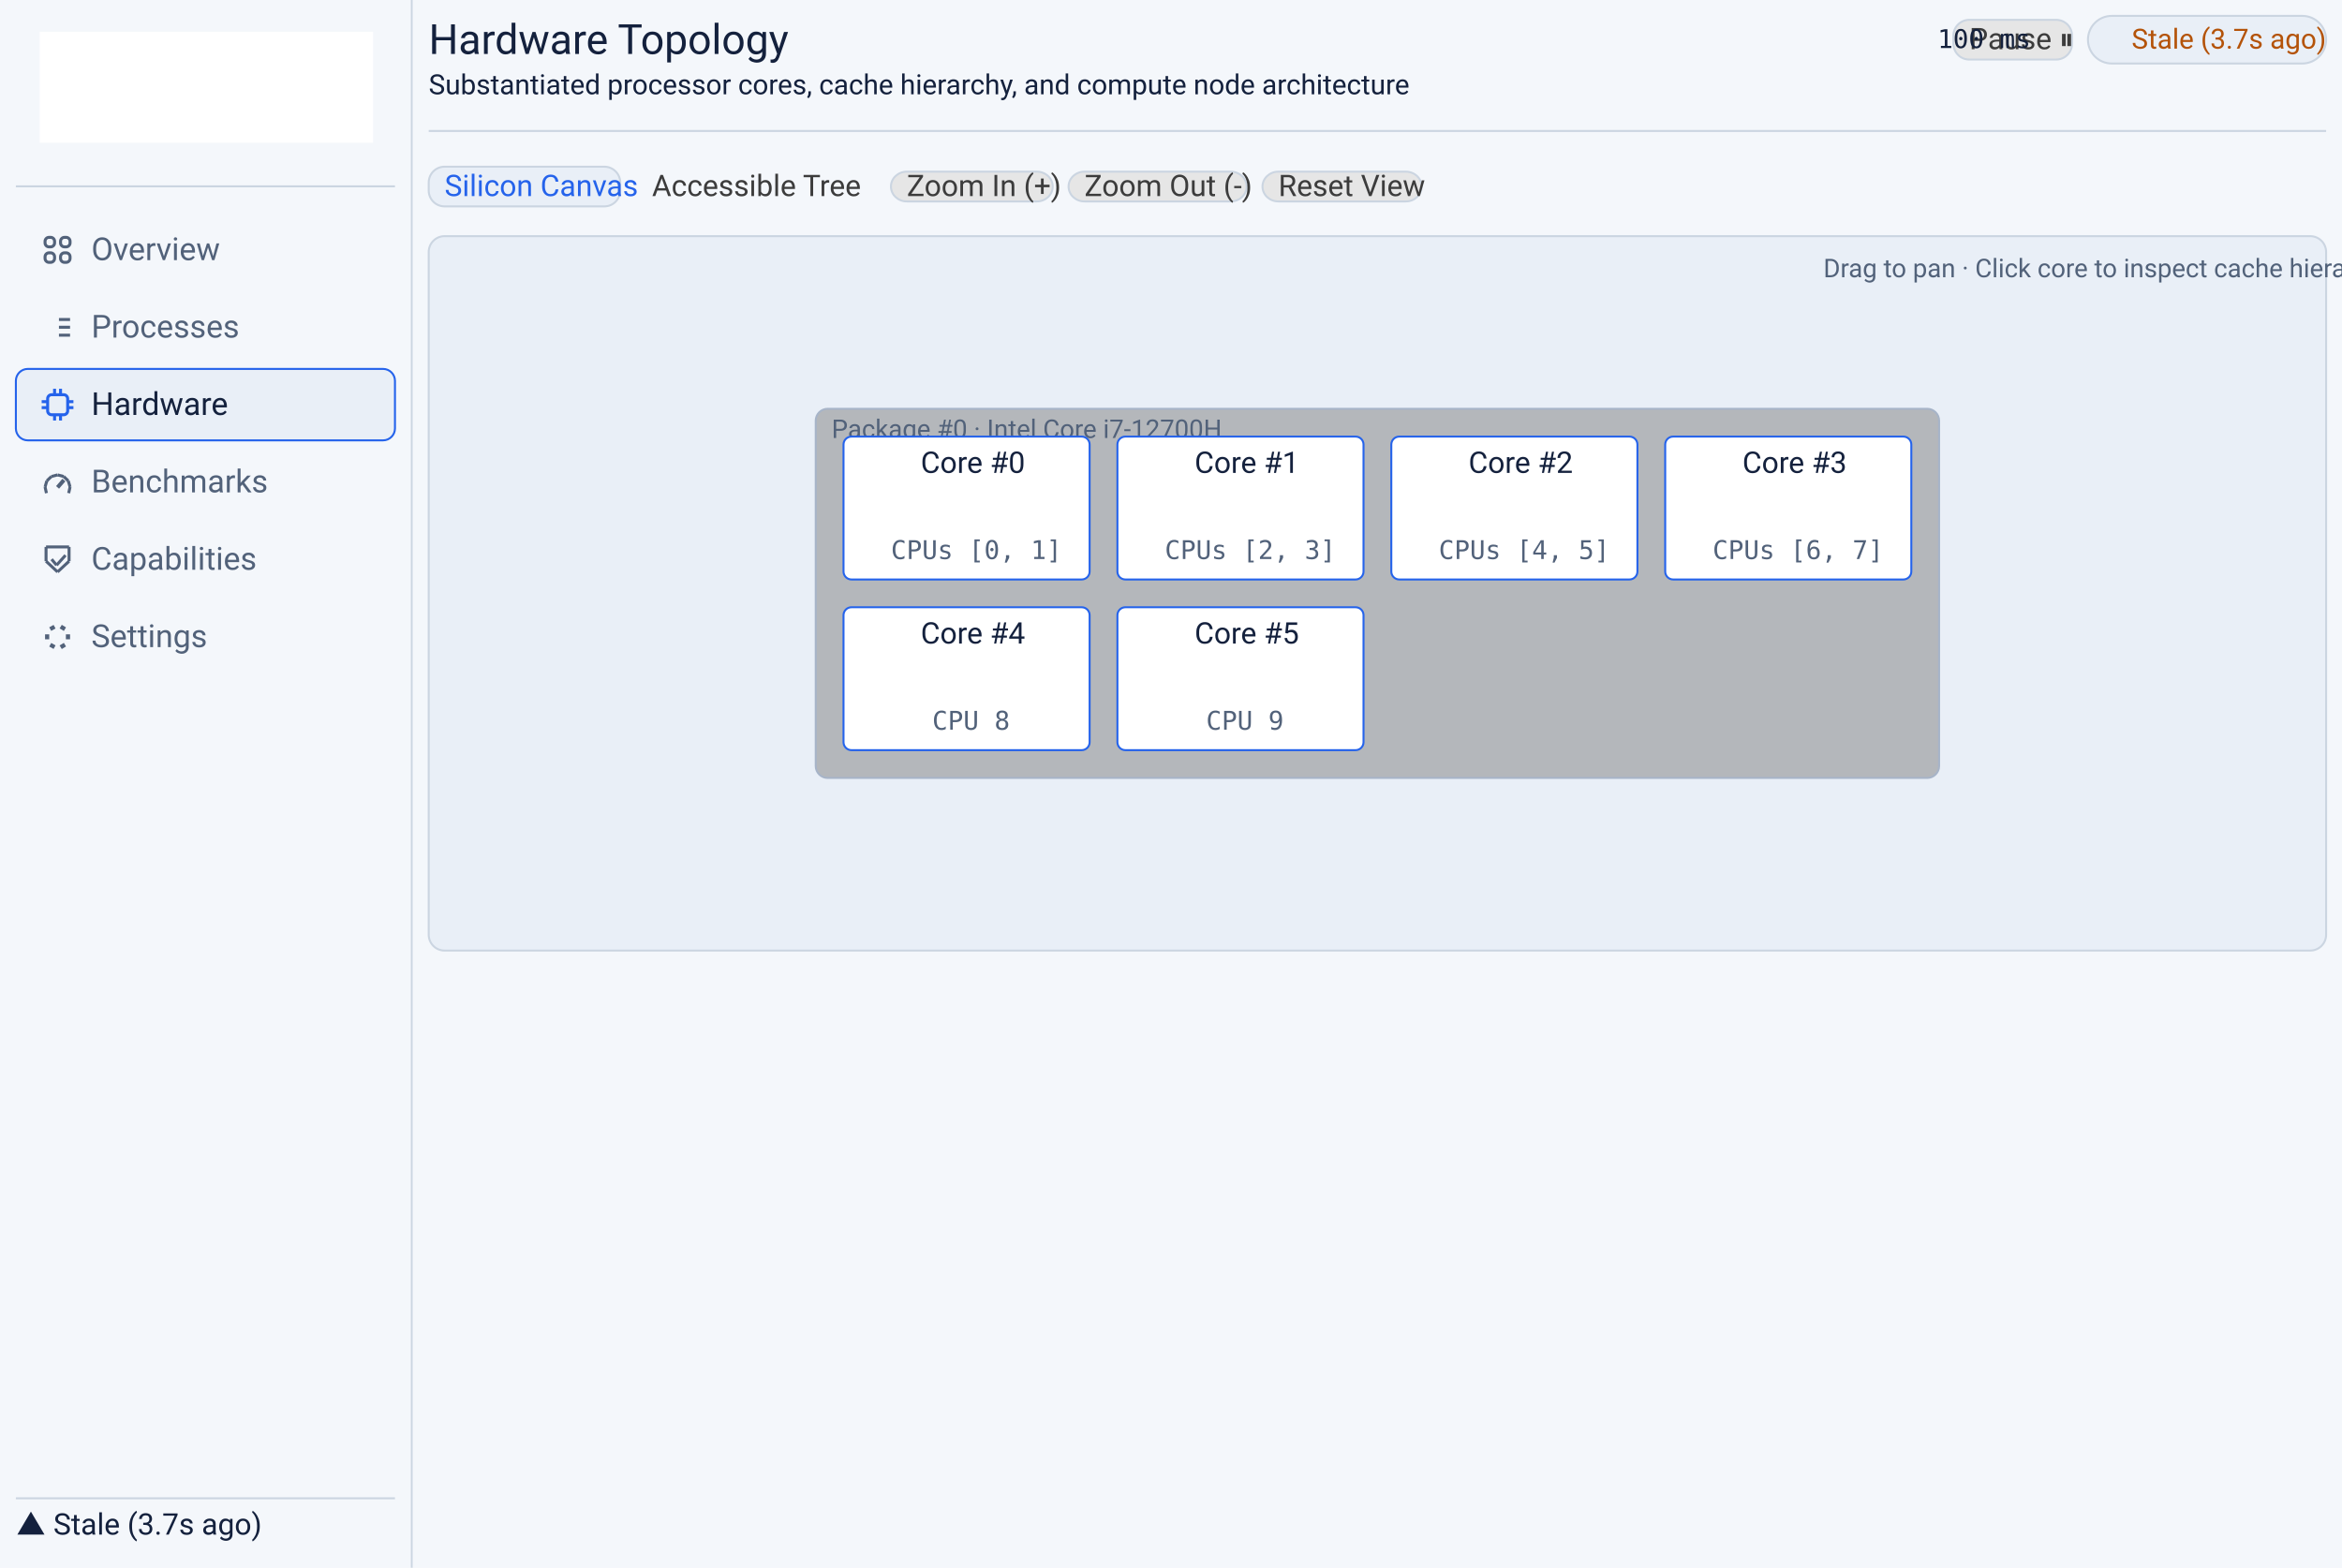
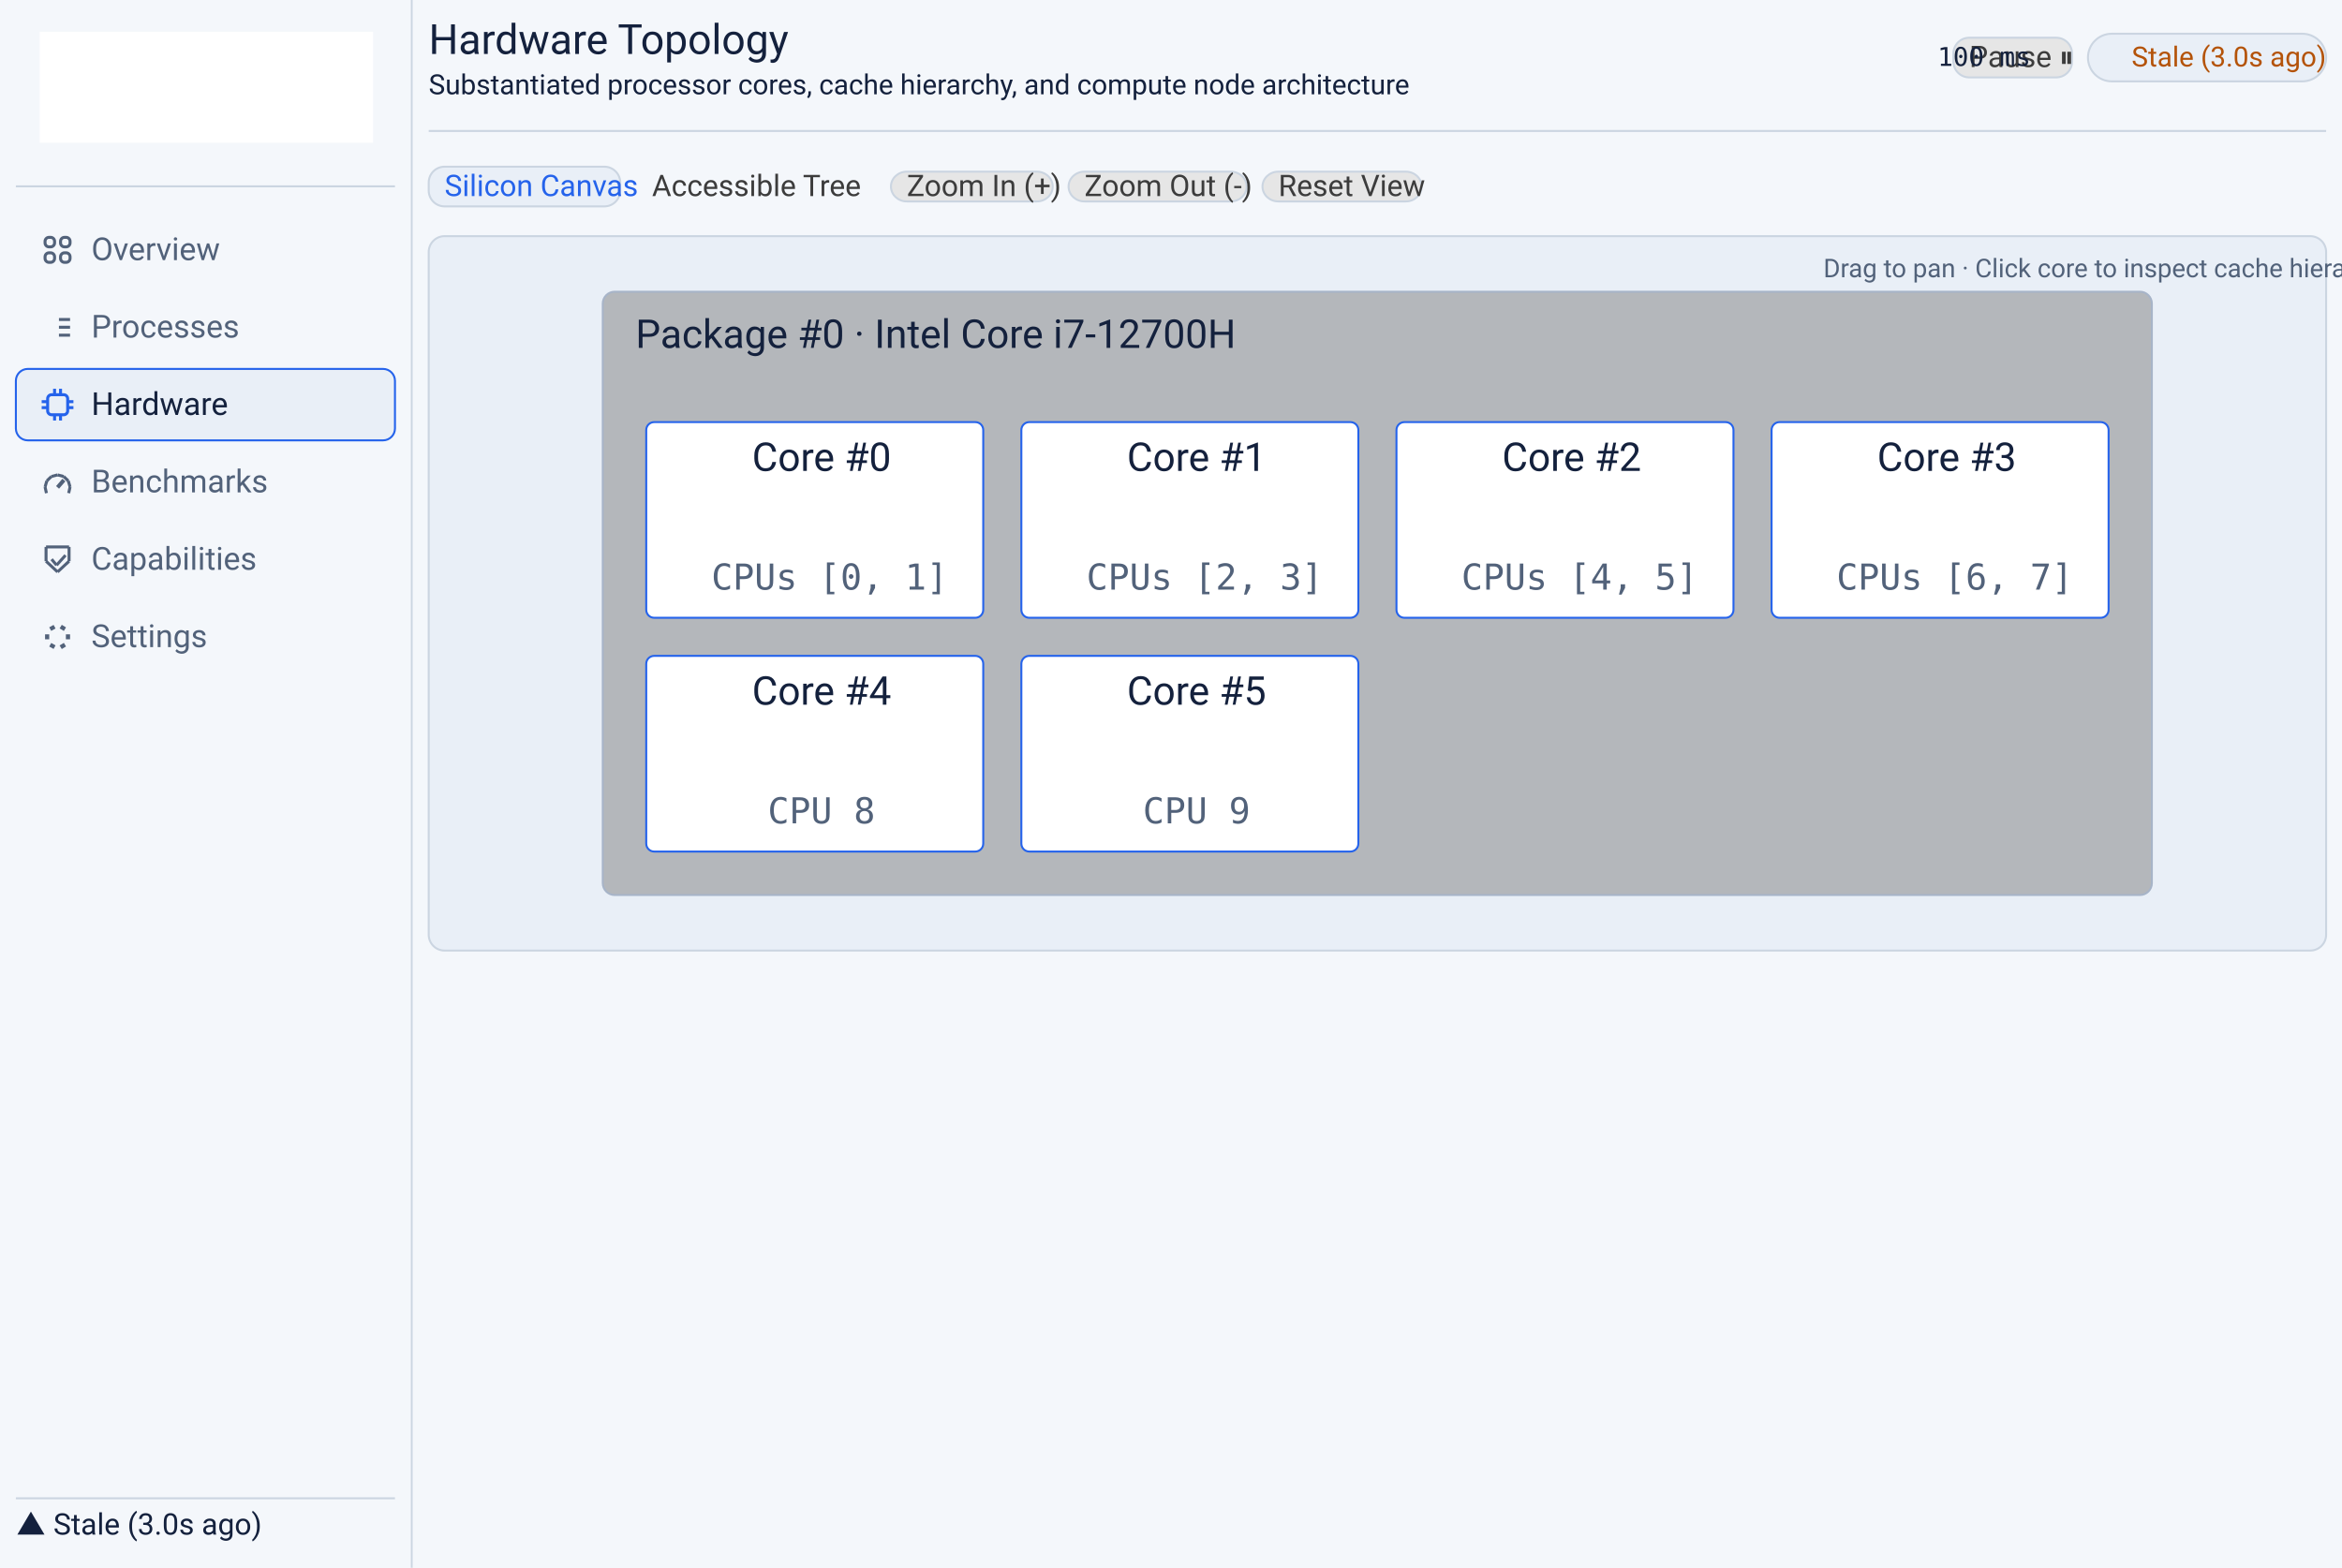
<svg xmlns="http://www.w3.org/2000/svg" width="1180" height="790" viewBox="0 0 1180 790">
  <style>
    text { font-family: -apple-system, BlinkMacSystemFont, "Segoe UI", Roboto, sans-serif; }
    .mono { font-family: "JetBrains Mono", Consolas, monospace; }
  </style>
  <rect width="100%" height="100%" fill="rgb(244, 247, 251)" />
+   <text x="1164.0" y="18.0" fill="rgba(15, 23, 42, 0.45)" font-size="10.0" font-weight="600" text-anchor="end">SIMULATED SAMPLE DATA - FIXTURE PREVIEW</text>
  <rect x="0.0" y="0.0" width="207.0" height="790.0" rx="0" fill="rgb(244, 247, 251)" stroke="rgba(0, 0, 0, 0.000)" stroke-width="0" />
  <rect x="20.0" y="16.0" width="168.0" height="55.9" rx="0" fill="rgb(255, 255, 255)" stroke="rgba(0, 0, 0, 0.000)" stroke-width="0" />
  <line x1="8.0" y1="93.9" x2="199.0" y2="93.9" stroke="rgb(203, 213, 225)" stroke-width="1.0" />
  <rect x="22.7" y="119.6" width="4.8" height="4.8" rx="2" fill="rgba(0, 0, 0, 0.000)" stroke="rgb(82, 98, 122)" stroke-width="1.5" />
  <rect x="30.5" y="119.6" width="4.8" height="4.8" rx="2" fill="rgba(0, 0, 0, 0.000)" stroke="rgb(82, 98, 122)" stroke-width="1.5" />
  <rect x="22.7" y="127.4" width="4.8" height="4.8" rx="2" fill="rgba(0, 0, 0, 0.000)" stroke="rgb(82, 98, 122)" stroke-width="1.5" />
  <rect x="30.5" y="127.4" width="4.8" height="4.8" rx="2" fill="rgba(0, 0, 0, 0.000)" stroke="rgb(82, 98, 122)" stroke-width="1.5" />
  <text x="46.0" y="131.1" fill="rgb(82, 98, 122)" font-size="16.0">Overview</text>
  <line x1="29.7" y1="161.0" x2="35.3" y2="161.0" stroke="rgb(82, 98, 122)" stroke-width="1.5" />
  <line x1="29.7" y1="164.9" x2="35.3" y2="164.9" stroke="rgb(82, 98, 122)" stroke-width="1.5" />
  <line x1="29.7" y1="168.9" x2="35.3" y2="168.9" stroke="rgb(82, 98, 122)" stroke-width="1.5" />
  <text x="46.0" y="170.1" fill="rgb(82, 98, 122)" font-size="16.0">Processes</text>
  <rect x="8.0" y="185.9" width="191.0" height="36.0" rx="6" fill="rgb(233, 239, 247)" stroke="rgba(0, 0, 0, 0.000)" stroke-width="0" />
  <rect x="8.0" y="185.9" width="191.0" height="36.0" rx="6" fill="rgba(0, 0, 0, 0.000)" stroke="rgb(37, 99, 235)" stroke-width="1" />
  <rect x="24.0" y="198.9" width="10.1" height="10.1" rx="2" fill="rgba(0, 0, 0, 0.000)" stroke="rgb(37, 99, 235)" stroke-width="1.5" />
  <line x1="27.5" y1="195.9" x2="27.5" y2="198.9" stroke="rgb(37, 99, 235)" stroke-width="1.5" />
  <line x1="27.5" y1="209.0" x2="27.5" y2="211.9" stroke="rgb(37, 99, 235)" stroke-width="1.5" />
  <line x1="21.0" y1="202.4" x2="24.0" y2="202.4" stroke="rgb(37, 99, 235)" stroke-width="1.5" />
  <line x1="34.0" y1="202.4" x2="37.0" y2="202.4" stroke="rgb(37, 99, 235)" stroke-width="1.5" />
  <line x1="30.5" y1="195.9" x2="30.5" y2="198.9" stroke="rgb(37, 99, 235)" stroke-width="1.5" />
  <line x1="30.5" y1="209.0" x2="30.5" y2="211.9" stroke="rgb(37, 99, 235)" stroke-width="1.5" />
  <line x1="21.0" y1="205.4" x2="24.0" y2="205.4" stroke="rgb(37, 99, 235)" stroke-width="1.5" />
  <line x1="34.0" y1="205.4" x2="37.0" y2="205.4" stroke="rgb(37, 99, 235)" stroke-width="1.5" />
  <text x="46.0" y="209.1" fill="rgb(20, 33, 61)" font-size="16.0">Hardware</text>
  <line x1="23.4" y1="248.5" x2="22.7" y2="245.4" stroke="rgb(82, 98, 122)" stroke-width="1.5" />
  <line x1="22.7" y1="245.4" x2="23.6" y2="242.3" stroke="rgb(82, 98, 122)" stroke-width="1.5" />
  <line x1="23.6" y1="242.3" x2="25.9" y2="240.1" stroke="rgb(82, 98, 122)" stroke-width="1.5" />
  <line x1="25.9" y1="240.1" x2="29.0" y2="239.3" stroke="rgb(82, 98, 122)" stroke-width="1.5" />
  <line x1="29.0" y1="239.3" x2="32.1" y2="240.1" stroke="rgb(82, 98, 122)" stroke-width="1.5" />
  <line x1="32.1" y1="240.1" x2="34.4" y2="242.3" stroke="rgb(82, 98, 122)" stroke-width="1.5" />
  <line x1="34.4" y1="242.3" x2="35.3" y2="245.4" stroke="rgb(82, 98, 122)" stroke-width="1.5" />
  <line x1="35.3" y1="245.4" x2="34.6" y2="248.5" stroke="rgb(82, 98, 122)" stroke-width="1.5" />
  <line x1="29.0" y1="245.6" x2="32.2" y2="241.9" stroke="rgb(82, 98, 122)" stroke-width="2.0" />
  <text x="46.0" y="248.1" fill="rgb(82, 98, 122)" font-size="16.0">Benchmarks</text>
  <line x1="23.2" y1="275.6" x2="34.8" y2="275.6" stroke="rgb(82, 98, 122)" stroke-width="1.5" />
  <line x1="34.8" y1="275.6" x2="34.8" y2="282.8" stroke="rgb(82, 98, 122)" stroke-width="1.5" />
  <line x1="34.8" y1="282.8" x2="29.0" y2="288.2" stroke="rgb(82, 98, 122)" stroke-width="1.5" />
  <line x1="29.0" y1="288.2" x2="23.2" y2="282.8" stroke="rgb(82, 98, 122)" stroke-width="1.5" />
  <line x1="23.2" y1="282.8" x2="23.2" y2="275.6" stroke="rgb(82, 98, 122)" stroke-width="1.5" />
  <line x1="26.0" y1="281.8" x2="28.5" y2="284.8" stroke="rgb(82, 98, 122)" stroke-width="1.5" />
  <line x1="28.5" y1="284.8" x2="33.0" y2="279.8" stroke="rgb(82, 98, 122)" stroke-width="1.5" />
  <text x="46.0" y="287.1" fill="rgb(82, 98, 122)" font-size="16.0">Capabilities</text>
  <line x1="33.2" y1="320.9" x2="35.3" y2="320.9" stroke="rgb(82, 98, 122)" stroke-width="2.5" />
  <line x1="31.1" y1="324.6" x2="32.2" y2="326.4" stroke="rgb(82, 98, 122)" stroke-width="2.5" />
  <line x1="26.9" y1="324.6" x2="25.9" y2="326.4" stroke="rgb(82, 98, 122)" stroke-width="2.5" />
  <line x1="24.8" y1="320.9" x2="22.7" y2="320.9" stroke="rgb(82, 98, 122)" stroke-width="2.5" />
  <line x1="26.9" y1="317.3" x2="25.9" y2="315.5" stroke="rgb(82, 98, 122)" stroke-width="2.5" />
  <line x1="31.1" y1="317.3" x2="32.2" y2="315.5" stroke="rgb(82, 98, 122)" stroke-width="2.5" />
  <text x="46.0" y="326.1" fill="rgb(82, 98, 122)" font-size="16.0">Settings</text>
-   <text x="8.0" y="773.3" fill="rgb(20, 33, 61)" font-size="15.0">▲ Stale (3.7s ago)</text>
+   <text x="8.0" y="773.3" fill="rgb(20, 33, 61)" font-size="15.0">▲ Stale (3.0s ago)</text>
  <line x1="8.0" y1="755.0" x2="199.0" y2="755.0" stroke="rgb(203, 213, 225)" stroke-width="1.0" />
  <line x1="207.5" y1="0.0" x2="207.5" y2="790.0" stroke="rgb(203, 213, 225)" stroke-width="1.0" />
  <rect x="208.0" y="0.0" width="972.0" height="790.0" rx="0" fill="rgb(244, 247, 251)" stroke="rgba(0, 0, 0, 0.000)" stroke-width="0" />
  <rect x="216.0" y="8.0" width="956.0" height="488.0" rx="0" fill="rgba(0, 0, 0, 0.000)" stroke="rgba(0, 0, 0, 0.000)" stroke-width="0" />
-   <rect x="1052.0" y="8.0" width="120.0" height="24.0" rx="12" fill="rgb(233, 239, 247)" stroke="rgba(0, 0, 0, 0.000)" stroke-width="0" />
-   <rect x="1052.0" y="8.0" width="120.0" height="24.0" rx="12" fill="rgba(0, 0, 0, 0.000)" stroke="rgb(203, 213, 225)" stroke-width="1" />
-   <text x="1074.0" y="24.5" fill="rgb(180, 83, 9)" font-size="14.0">Stale (3.7s ago)</text>
-   <rect x="984.2" y="10.0" width="59.8" height="20.0" rx="8" fill="rgb(230, 230, 230)" stroke="rgb(203, 213, 225)" stroke-width="1" />
-   <text x="992.2" y="24.8" fill="rgb(60, 60, 60)" font-size="15.0">Pause ⏸</text>
-   <text x="976.2" y="24.2" fill="rgb(20, 33, 61)" font-size="13.0" class="mono">100 ms</text>
  <text x="216.0" y="27.2" fill="rgb(20, 33, 61)" font-size="21.0">Hardware Topology</text>
  <text x="216.0" y="47.5" fill="rgb(20, 33, 61)" font-size="14.0">Substantiated processor cores, cache hierarchy, and compute node architecture</text>
+   <rect x="1052.0" y="17.0" width="120.0" height="24.0" rx="12" fill="rgb(233, 239, 247)" stroke="rgba(0, 0, 0, 0.000)" stroke-width="0" />
+   <rect x="1052.0" y="17.0" width="120.0" height="24.0" rx="12" fill="rgba(0, 0, 0, 0.000)" stroke="rgb(203, 213, 225)" stroke-width="1" />
+   <text x="1074.0" y="33.5" fill="rgb(180, 83, 9)" font-size="14.0">Stale (3.0s ago)</text>
+   <rect x="984.2" y="19.0" width="59.8" height="20.0" rx="8" fill="rgb(230, 230, 230)" stroke="rgb(203, 213, 225)" stroke-width="1" />
+   <text x="992.2" y="33.8" fill="rgb(60, 60, 60)" font-size="15.0">Pause ⏸</text>
+   <text x="976.2" y="33.2" fill="rgb(20, 33, 61)" font-size="13.0" class="mono">100 ms</text>
  <line x1="216.0" y1="66.0" x2="1172.0" y2="66.0" stroke="rgb(203, 213, 225)" stroke-width="1.0" />
  <rect x="216.0" y="84.0" width="96.5" height="20.0" rx="8" fill="rgb(233, 239, 247)" stroke="rgb(203, 213, 225)" stroke-width="1" />
  <text x="224.0" y="98.8" fill="rgb(37, 99, 235)" font-size="15.0">Silicon Canvas</text>
  <rect x="320.5" y="84.0" width="104.5" height="20.0" rx="8" fill="rgba(0, 0, 0, 0.000)" stroke="rgba(0, 0, 0, 0.000)" stroke-width="1" />
  <text x="328.5" y="98.8" fill="rgb(60, 60, 60)" font-size="15.0">Accessible Tree</text>
  <rect x="448.9" y="86.5" width="81.5" height="15.0" rx="8" fill="rgb(230, 230, 230)" stroke="rgb(203, 213, 225)" stroke-width="1" />
  <text x="456.9" y="98.8" fill="rgb(60, 60, 60)" font-size="15.0">Zoom In (+)</text>
  <rect x="538.4" y="86.5" width="89.7" height="15.0" rx="8" fill="rgb(230, 230, 230)" stroke="rgb(203, 213, 225)" stroke-width="1" />
  <text x="546.4" y="98.8" fill="rgb(60, 60, 60)" font-size="15.0">Zoom Out (-)</text>
  <rect x="636.1" y="86.5" width="80.2" height="15.0" rx="8" fill="rgb(230, 230, 230)" stroke="rgb(203, 213, 225)" stroke-width="1" />
  <text x="644.1" y="98.8" fill="rgb(60, 60, 60)" font-size="15.0">Reset View</text>
  <rect x="216.0" y="119.0" width="956.0" height="360.0" rx="8" fill="rgb(233, 239, 247)" stroke="rgba(0, 0, 0, 0.000)" stroke-width="0" />
  <rect x="216.0" y="119.0" width="956.0" height="360.0" rx="8" fill="rgba(0, 0, 0, 0.000)" stroke="rgb(203, 213, 225)" stroke-width="1" />
-   <rect x="411.0" y="206.0" width="566.0" height="186.0" rx="6" fill="rgba(128, 128, 128, 0.502)" stroke="rgba(0, 0, 0, 0.000)" stroke-width="0" />
-   <rect x="411.0" y="206.0" width="566.0" height="186.0" rx="6" fill="rgba(0, 0, 0, 0.000)" stroke="rgb(167, 180, 200)" stroke-width="1" />
-   <text x="419.0" y="220.7" fill="rgb(82, 98, 122)" font-size="13.0">Package #0 · Intel Core i7-12700H</text>
+   <rect x="303.7" y="147.0" width="780.5" height="304.0" rx="6" fill="rgba(128, 128, 128, 0.502)" stroke="rgba(0, 0, 0, 0.000)" stroke-width="0" />
+   <rect x="303.7" y="147.0" width="780.5" height="304.0" rx="6" fill="rgba(0, 0, 0, 0.000)" stroke="rgb(167, 180, 200)" stroke-width="1" />
+   <text x="320.2" y="175.3" fill="rgb(20, 33, 61)" font-size="20.0">Package #0 · Intel Core i7-12700H</text>
  <text x="918.7" y="139.7" fill="rgb(82, 98, 122)" font-size="13.0">Drag to pan · Click core to inspect cache hierarchy</text>
-   <rect x="425.0" y="220.0" width="124.0" height="72.0" rx="4" fill="rgb(255, 255, 255)" stroke="rgba(0, 0, 0, 0.000)" stroke-width="0" />
-   <rect x="425.0" y="220.0" width="124.0" height="72.0" rx="4" fill="rgba(0, 0, 0, 0.000)" stroke="rgb(37, 99, 235)" stroke-width="1" />
-   <text x="463.9" y="238.3" fill="rgb(20, 33, 61)" font-size="15.0">Core #0</text>
-   <text x="448.9" y="281.7" fill="rgb(82, 98, 122)" font-size="13.0" class="mono">CPUs [0, 1]</text>
-   <rect x="563.0" y="220.0" width="124.0" height="72.0" rx="4" fill="rgb(255, 255, 255)" stroke="rgba(0, 0, 0, 0.000)" stroke-width="0" />
-   <rect x="563.0" y="220.0" width="124.0" height="72.0" rx="4" fill="rgba(0, 0, 0, 0.000)" stroke="rgb(37, 99, 235)" stroke-width="1" />
-   <text x="601.9" y="238.3" fill="rgb(20, 33, 61)" font-size="15.0">Core #1</text>
-   <text x="586.9" y="281.7" fill="rgb(82, 98, 122)" font-size="13.0" class="mono">CPUs [2, 3]</text>
-   <rect x="701.0" y="220.0" width="124.0" height="72.0" rx="4" fill="rgb(255, 255, 255)" stroke="rgba(0, 0, 0, 0.000)" stroke-width="0" />
-   <rect x="701.0" y="220.0" width="124.0" height="72.0" rx="4" fill="rgba(0, 0, 0, 0.000)" stroke="rgb(37, 99, 235)" stroke-width="1" />
-   <text x="739.9" y="238.3" fill="rgb(20, 33, 61)" font-size="15.0">Core #2</text>
-   <text x="724.9" y="281.7" fill="rgb(82, 98, 122)" font-size="13.0" class="mono">CPUs [4, 5]</text>
-   <rect x="839.0" y="220.0" width="124.0" height="72.0" rx="4" fill="rgb(255, 255, 255)" stroke="rgba(0, 0, 0, 0.000)" stroke-width="0" />
-   <rect x="839.0" y="220.0" width="124.0" height="72.0" rx="4" fill="rgba(0, 0, 0, 0.000)" stroke="rgb(37, 99, 235)" stroke-width="1" />
-   <text x="877.9" y="238.3" fill="rgb(20, 33, 61)" font-size="15.0">Core #3</text>
-   <text x="862.9" y="281.7" fill="rgb(82, 98, 122)" font-size="13.0" class="mono">CPUs [6, 7]</text>
-   <rect x="425.0" y="306.0" width="124.0" height="72.0" rx="4" fill="rgb(255, 255, 255)" stroke="rgba(0, 0, 0, 0.000)" stroke-width="0" />
-   <rect x="425.0" y="306.0" width="124.0" height="72.0" rx="4" fill="rgba(0, 0, 0, 0.000)" stroke="rgb(37, 99, 235)" stroke-width="1" />
-   <text x="463.9" y="324.3" fill="rgb(20, 33, 61)" font-size="15.0">Core #4</text>
-   <text x="469.7" y="367.7" fill="rgb(82, 98, 122)" font-size="13.0" class="mono">CPU 8</text>
-   <rect x="563.0" y="306.0" width="124.0" height="72.0" rx="4" fill="rgb(255, 255, 255)" stroke="rgba(0, 0, 0, 0.000)" stroke-width="0" />
-   <rect x="563.0" y="306.0" width="124.0" height="72.0" rx="4" fill="rgba(0, 0, 0, 0.000)" stroke="rgb(37, 99, 235)" stroke-width="1" />
-   <text x="601.9" y="324.3" fill="rgb(20, 33, 61)" font-size="15.0">Core #5</text>
-   <text x="607.7" y="367.7" fill="rgb(82, 98, 122)" font-size="13.0" class="mono">CPU 9</text>
+   <rect x="325.6" y="212.7" width="169.8" height="98.6" rx="4" fill="rgb(255, 255, 255)" stroke="rgba(0, 0, 0, 0.000)" stroke-width="0" />
+   <rect x="325.6" y="212.7" width="169.8" height="98.6" rx="4" fill="rgba(0, 0, 0, 0.000)" stroke="rgb(37, 99, 235)" stroke-width="1" />
+   <text x="378.9" y="237.3" fill="rgb(20, 33, 61)" font-size="20.0">Core #0</text>
+   <text x="358.4" y="297.1" fill="rgb(82, 98, 122)" font-size="18.0" class="mono">CPUs [0, 1]</text>
+   <rect x="514.6" y="212.7" width="169.8" height="98.6" rx="4" fill="rgb(255, 255, 255)" stroke="rgba(0, 0, 0, 0.000)" stroke-width="0" />
+   <rect x="514.6" y="212.7" width="169.8" height="98.6" rx="4" fill="rgba(0, 0, 0, 0.000)" stroke="rgb(37, 99, 235)" stroke-width="1" />
+   <text x="567.8" y="237.3" fill="rgb(20, 33, 61)" font-size="20.0">Core #1</text>
+   <text x="547.4" y="297.1" fill="rgb(82, 98, 122)" font-size="18.0" class="mono">CPUs [2, 3]</text>
+   <rect x="703.6" y="212.7" width="169.8" height="98.6" rx="4" fill="rgb(255, 255, 255)" stroke="rgba(0, 0, 0, 0.000)" stroke-width="0" />
+   <rect x="703.6" y="212.7" width="169.8" height="98.6" rx="4" fill="rgba(0, 0, 0, 0.000)" stroke="rgb(37, 99, 235)" stroke-width="1" />
+   <text x="756.8" y="237.3" fill="rgb(20, 33, 61)" font-size="20.0">Core #2</text>
+   <text x="736.3" y="297.1" fill="rgb(82, 98, 122)" font-size="18.0" class="mono">CPUs [4, 5]</text>
+   <rect x="892.6" y="212.7" width="169.8" height="98.6" rx="4" fill="rgb(255, 255, 255)" stroke="rgba(0, 0, 0, 0.000)" stroke-width="0" />
+   <rect x="892.6" y="212.7" width="169.8" height="98.6" rx="4" fill="rgba(0, 0, 0, 0.000)" stroke="rgb(37, 99, 235)" stroke-width="1" />
+   <text x="945.8" y="237.3" fill="rgb(20, 33, 61)" font-size="20.0">Core #3</text>
+   <text x="925.3" y="297.1" fill="rgb(82, 98, 122)" font-size="18.0" class="mono">CPUs [6, 7]</text>
+   <rect x="325.6" y="330.5" width="169.8" height="98.6" rx="4" fill="rgb(255, 255, 255)" stroke="rgba(0, 0, 0, 0.000)" stroke-width="0" />
+   <rect x="325.6" y="330.5" width="169.8" height="98.6" rx="4" fill="rgba(0, 0, 0, 0.000)" stroke="rgb(37, 99, 235)" stroke-width="1" />
+   <text x="378.9" y="355.1" fill="rgb(20, 33, 61)" font-size="20.0">Core #4</text>
+   <text x="386.8" y="414.9" fill="rgb(82, 98, 122)" font-size="18.0" class="mono">CPU 8</text>
+   <rect x="514.6" y="330.5" width="169.8" height="98.6" rx="4" fill="rgb(255, 255, 255)" stroke="rgba(0, 0, 0, 0.000)" stroke-width="0" />
+   <rect x="514.6" y="330.5" width="169.8" height="98.6" rx="4" fill="rgba(0, 0, 0, 0.000)" stroke="rgb(37, 99, 235)" stroke-width="1" />
+   <text x="567.8" y="355.1" fill="rgb(20, 33, 61)" font-size="20.0">Core #5</text>
+   <text x="575.8" y="414.9" fill="rgb(82, 98, 122)" font-size="18.0" class="mono">CPU 9</text>
</svg>
